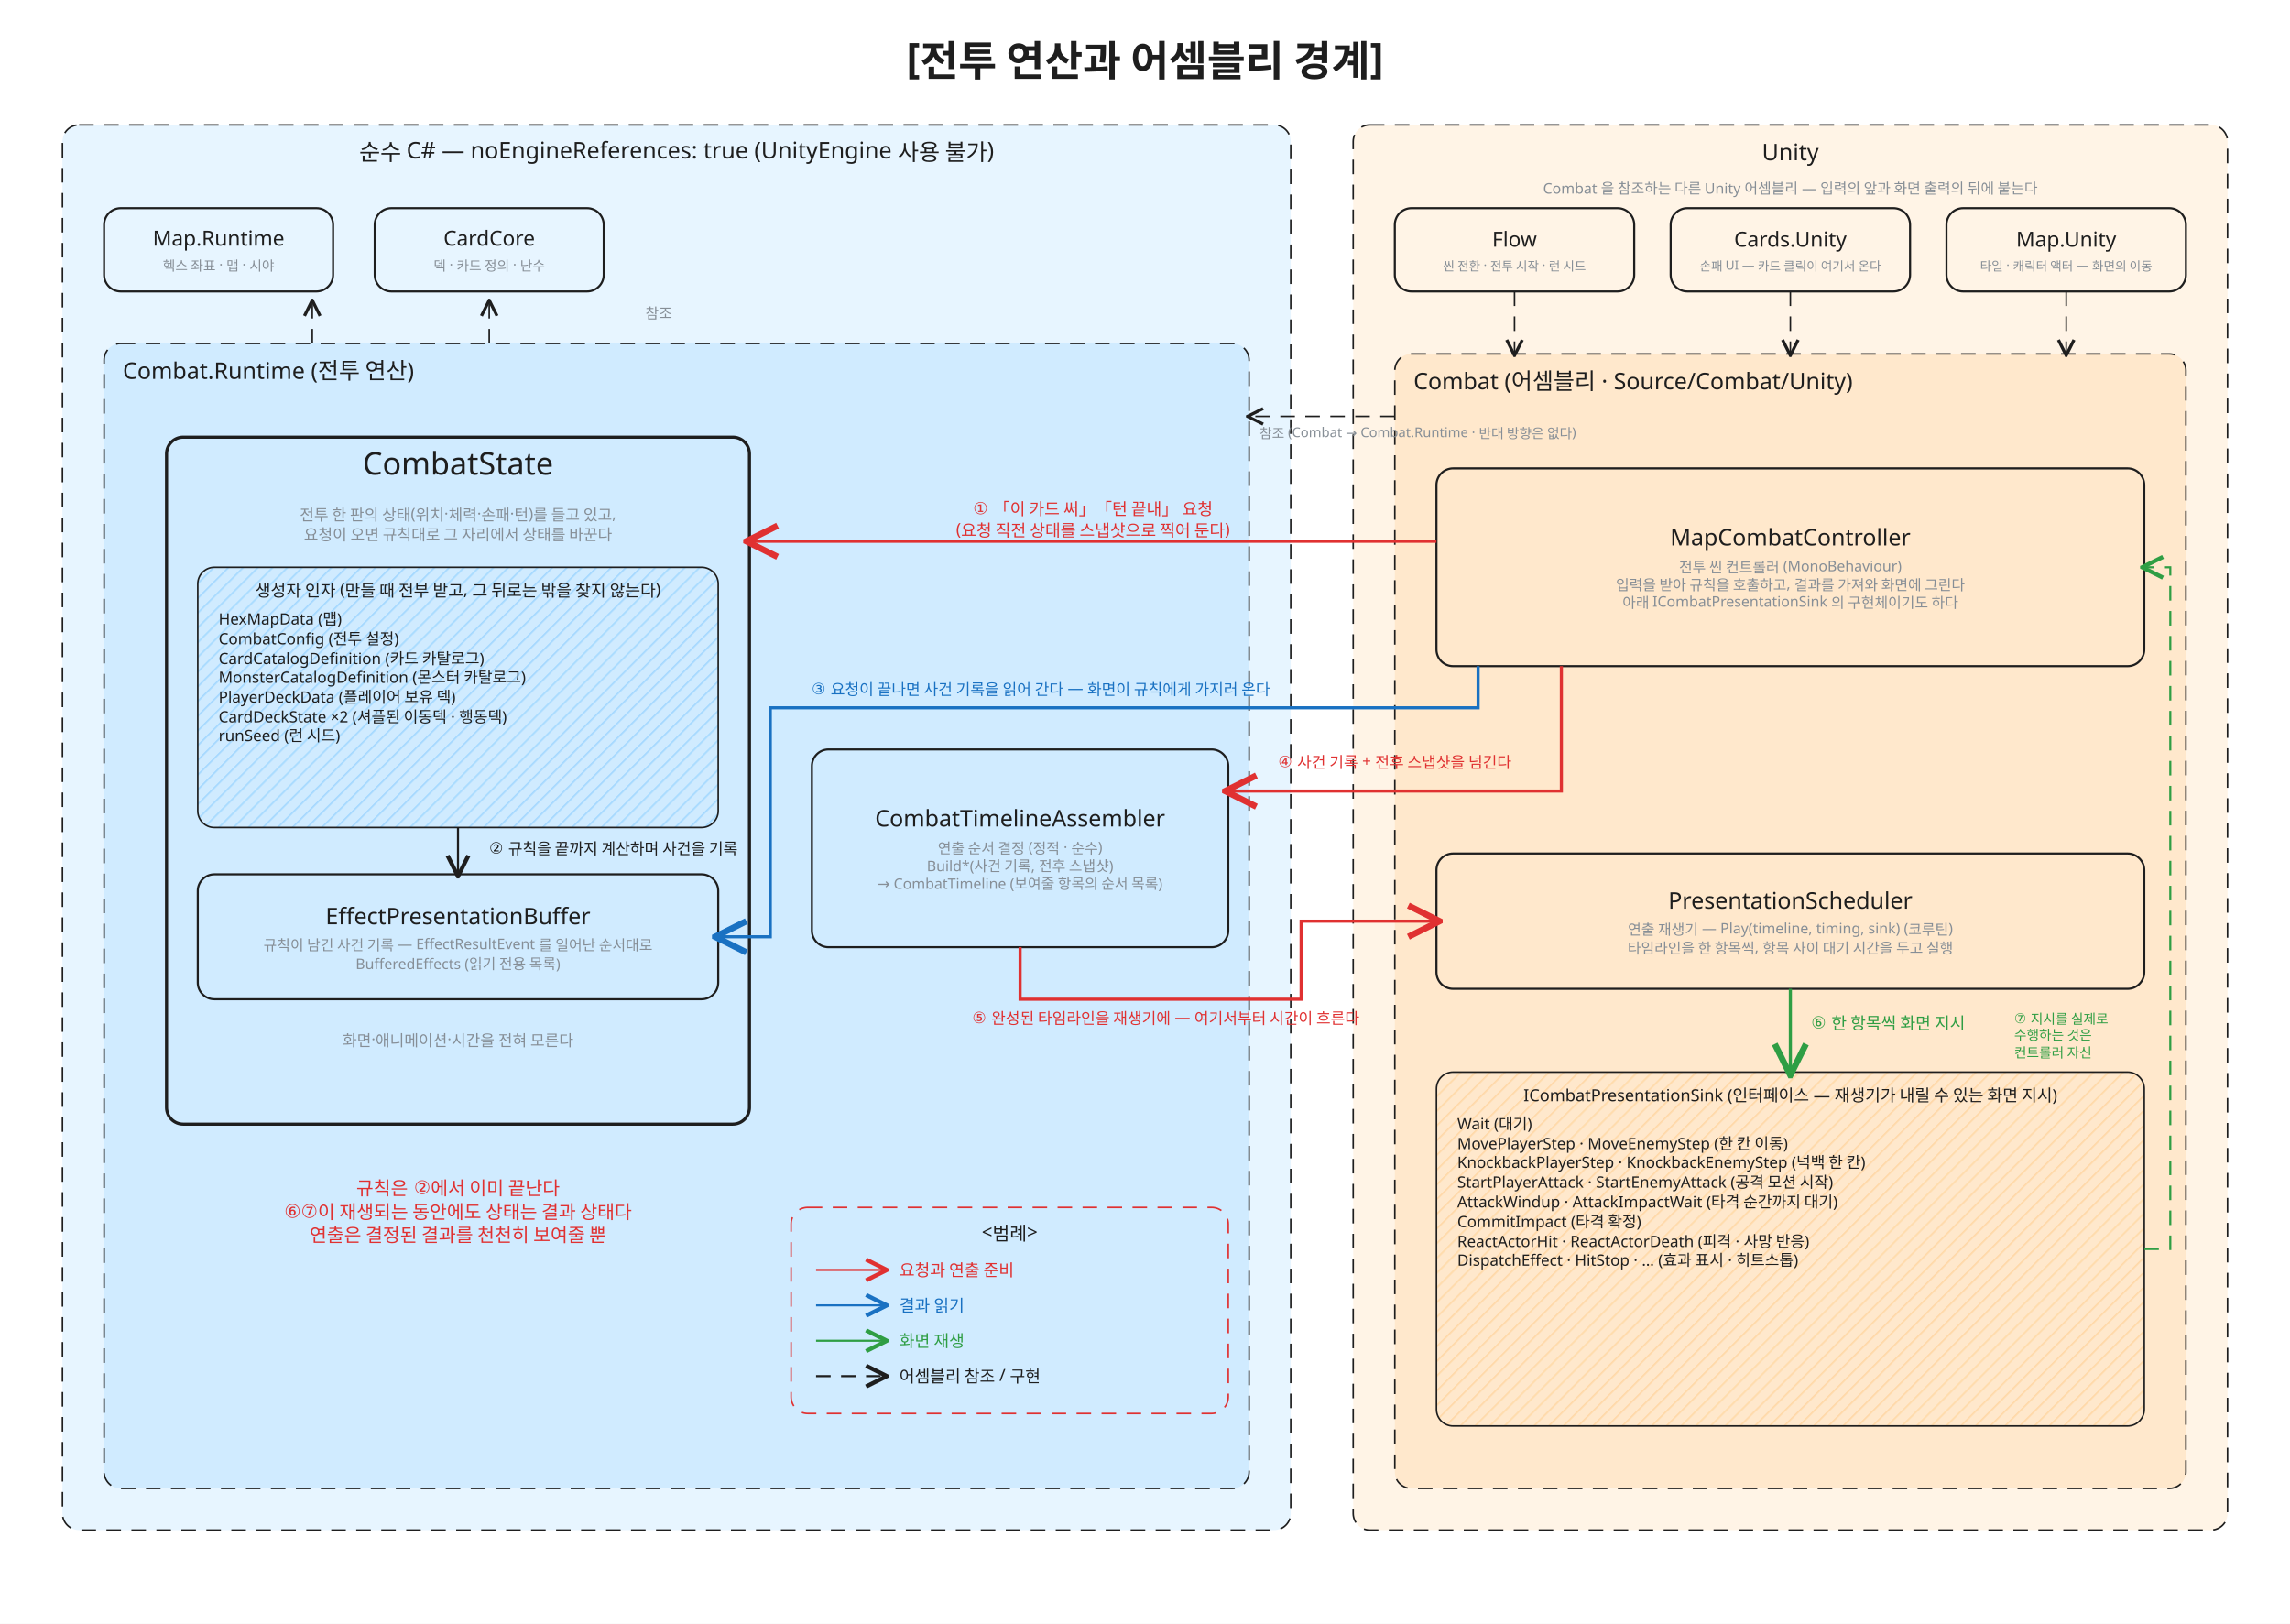
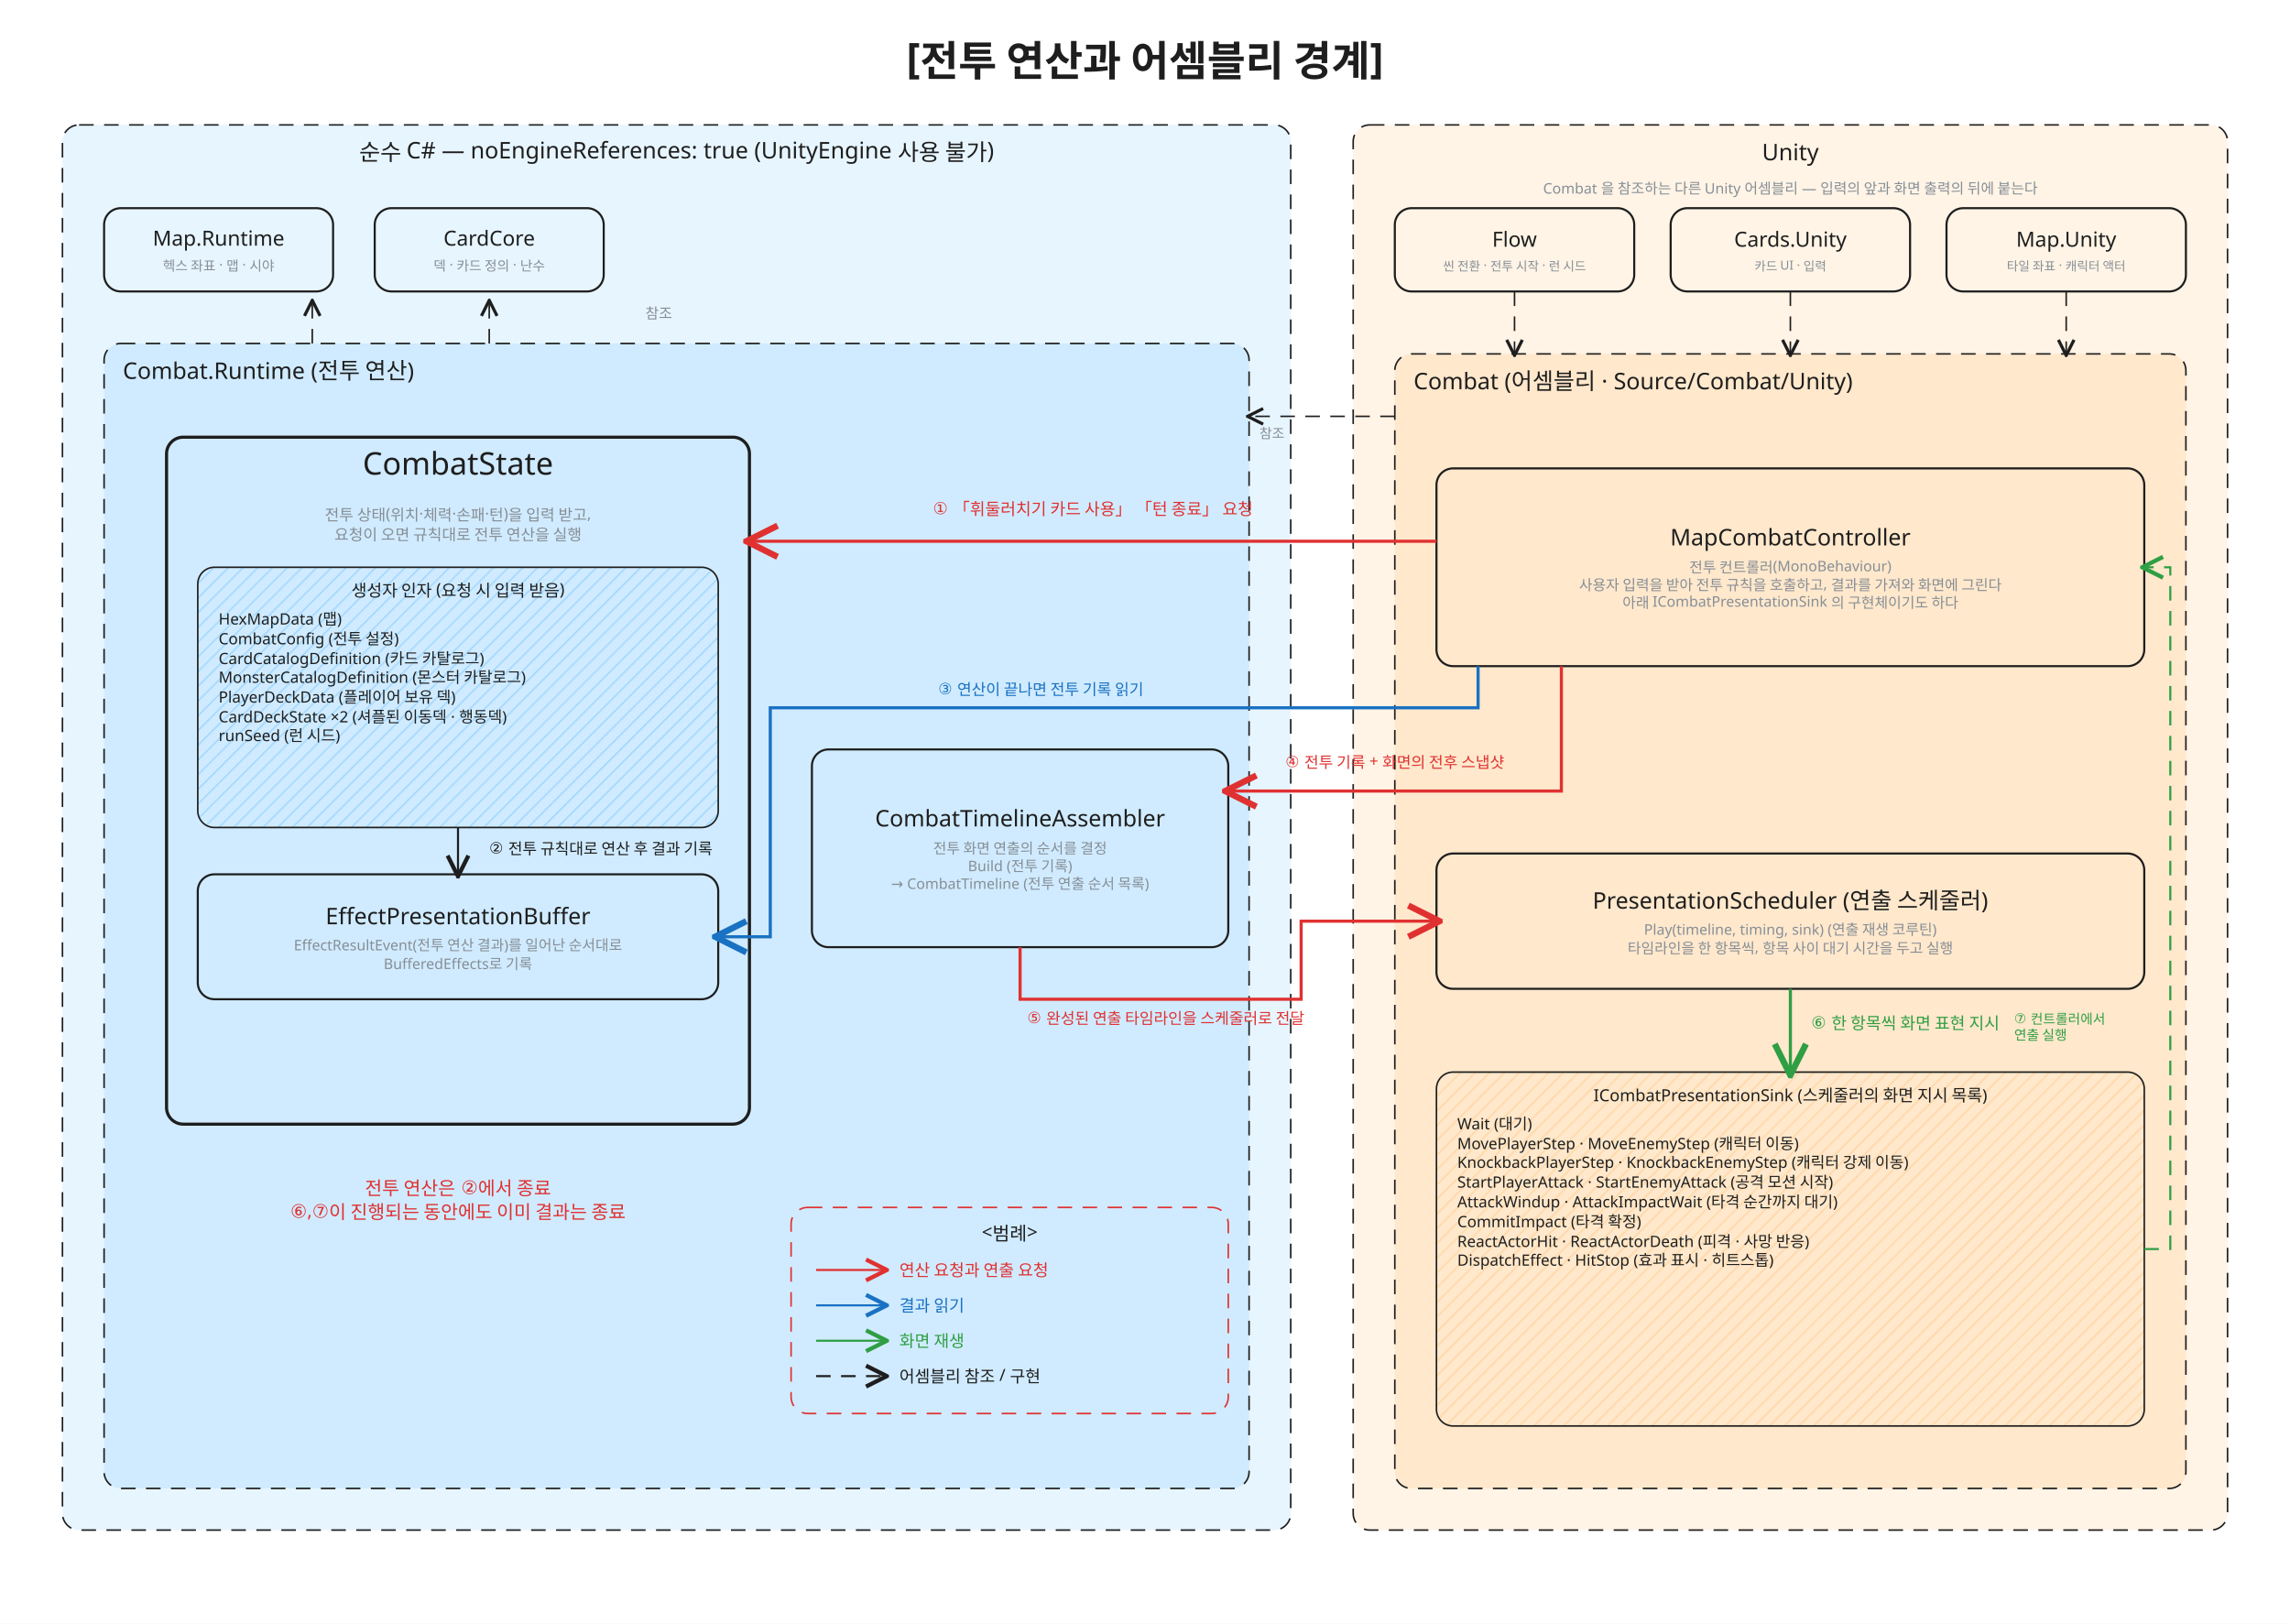
<svg xmlns="http://www.w3.org/2000/svg" width="2200" height="1560" viewBox="0 0 2200 1560">
  <defs>
    <pattern id="ha5d8ff" patternUnits="userSpaceOnUse" width="10" height="10" patternTransform="rotate(45)">
      <line x1="0" y1="0" x2="0" y2="10" stroke="#a5d8ff" stroke-width="3" />
    </pattern>
    <pattern id="hffd8a8" patternUnits="userSpaceOnUse" width="10" height="10" patternTransform="rotate(45)">
      <line x1="0" y1="0" x2="0" y2="10" stroke="#ffd8a8" stroke-width="3" />
    </pattern>
    <marker id="ah1e1e1e" markerWidth="12" markerHeight="12" refX="10" refY="6" orient="auto">
      <path d="M1,1 L11,6 L1,11" fill="none" stroke="#1e1e1e" stroke-width="2" />
    </marker>
    <marker id="as1e1e1e" markerWidth="12" markerHeight="12" refX="2" refY="6" orient="auto">
      <path d="M11,1 L1,6 L11,11" fill="none" stroke="#1e1e1e" stroke-width="2" />
    </marker>
    <marker id="ahe03131" markerWidth="12" markerHeight="12" refX="10" refY="6" orient="auto">
      <path d="M1,1 L11,6 L1,11" fill="none" stroke="#e03131" stroke-width="2" />
    </marker>
    <marker id="ase03131" markerWidth="12" markerHeight="12" refX="2" refY="6" orient="auto">
      <path d="M11,1 L1,6 L11,11" fill="none" stroke="#e03131" stroke-width="2" />
    </marker>
    <marker id="ah1971c2" markerWidth="12" markerHeight="12" refX="10" refY="6" orient="auto">
      <path d="M1,1 L11,6 L1,11" fill="none" stroke="#1971c2" stroke-width="2" />
    </marker>
    <marker id="as1971c2" markerWidth="12" markerHeight="12" refX="2" refY="6" orient="auto">
      <path d="M11,1 L1,6 L11,11" fill="none" stroke="#1971c2" stroke-width="2" />
    </marker>
    <marker id="ah2f9e44" markerWidth="12" markerHeight="12" refX="10" refY="6" orient="auto">
      <path d="M1,1 L11,6 L1,11" fill="none" stroke="#2f9e44" stroke-width="2" />
    </marker>
    <marker id="as2f9e44" markerWidth="12" markerHeight="12" refX="2" refY="6" orient="auto">
      <path d="M11,1 L1,6 L11,11" fill="none" stroke="#2f9e44" stroke-width="2" />
    </marker>
  </defs>
  <rect width="100%" height="100%" fill="#ffffff" />
  <text x="1100" y="70" font-size="40" fill="#1e1e1e" text-anchor="middle" font-family="Virgil, 'Segoe Print', 'Comic Sans MS', 'Apple SD Gothic Neo', 'Noto Sans KR', sans-serif" font-weight="bold">[전투 연산과 어셈블리 경계]</text>
  <rect x="60" y="120" width="1180" height="1350" rx="16" fill="#e7f5ff" stroke="#1e1e1e" stroke-width="1.5" stroke-dasharray="14,10" />
  <text x="650" y="154" font-size="22" fill="#1e1e1e" text-anchor="middle" font-family="Virgil, 'Segoe Print', 'Comic Sans MS', 'Apple SD Gothic Neo', 'Noto Sans KR', sans-serif" font-weight="normal">순수 C#  —  noEngineReferences: true  (UnityEngine 사용 불가)</text>
  <rect x="1300" y="120" width="840" height="1350" rx="16" fill="#fff4e6" stroke="#1e1e1e" stroke-width="1.5" stroke-dasharray="14,10" />
  <text x="1720" y="154" font-size="22" fill="#1e1e1e" text-anchor="middle" font-family="Virgil, 'Segoe Print', 'Comic Sans MS', 'Apple SD Gothic Neo', 'Noto Sans KR', sans-serif" font-weight="normal">Unity</text>
  <rect x="100" y="200" width="220" height="80" rx="16" fill="none" stroke="#1e1e1e" stroke-width="2" />
  <text x="210" y="236" font-size="20" fill="#1e1e1e" text-anchor="middle" font-family="Virgil, 'Segoe Print', 'Comic Sans MS', 'Apple SD Gothic Neo', 'Noto Sans KR', sans-serif" font-weight="normal">Map.Runtime</text>
  <text x="210" y="260" font-size="13" fill="#868e96" text-anchor="middle" font-family="Virgil, 'Segoe Print', 'Comic Sans MS', 'Apple SD Gothic Neo', 'Noto Sans KR', sans-serif" font-weight="normal">헥스 좌표 · 맵 · 시야</text>
  <rect x="360" y="200" width="220" height="80" rx="16" fill="none" stroke="#1e1e1e" stroke-width="2" />
  <text x="470" y="236" font-size="20" fill="#1e1e1e" text-anchor="middle" font-family="Virgil, 'Segoe Print', 'Comic Sans MS', 'Apple SD Gothic Neo', 'Noto Sans KR', sans-serif" font-weight="normal">CardCore</text>
  <text x="470" y="260" font-size="13" fill="#868e96" text-anchor="middle" font-family="Virgil, 'Segoe Print', 'Comic Sans MS', 'Apple SD Gothic Neo', 'Noto Sans KR', sans-serif" font-weight="normal">덱 · 카드 정의 · 난수</text>
  <rect x="100" y="330" width="1100" height="1100" rx="16" fill="#d0ebff" stroke="#1e1e1e" stroke-width="1.5" stroke-dasharray="14,10" />
  <text x="118" y="364" font-size="22" fill="#1e1e1e" text-anchor="start" font-family="Virgil, 'Segoe Print', 'Comic Sans MS', 'Apple SD Gothic Neo', 'Noto Sans KR', sans-serif" font-weight="normal">Combat.Runtime  (전투 연산)</text>
  <polyline points="300,330 300,290" fill="none" stroke="#1e1e1e" stroke-width="1.5" stroke-dasharray="14,10" marker-end="url(#ah1e1e1e)" />
  <polyline points="470,330 470,290" fill="none" stroke="#1e1e1e" stroke-width="1.5" stroke-dasharray="14,10" marker-end="url(#ah1e1e1e)" />
  <text x="620" y="306" font-size="14" fill="#868e96" text-anchor="start" font-family="Virgil, 'Segoe Print', 'Comic Sans MS', 'Apple SD Gothic Neo', 'Noto Sans KR', sans-serif" font-weight="normal">참조</text>
  <rect x="160" y="420" width="560" height="660" rx="16" fill="none" stroke="#1e1e1e" stroke-width="3" />
  <text x="440" y="456" font-size="30" fill="#1e1e1e" text-anchor="middle" font-family="Virgil, 'Segoe Print', 'Comic Sans MS', 'Apple SD Gothic Neo', 'Noto Sans KR', sans-serif" font-weight="normal">CombatState</text>
-   <text x="440" y="500" font-size="15" fill="#868e96" text-anchor="middle" font-family="Virgil, 'Segoe Print', 'Comic Sans MS', 'Apple SD Gothic Neo', 'Noto Sans KR', sans-serif" font-weight="normal">전투 한 판의 상태(위치·체력·손패·턴)를 들고 있고,</text>
-   <text x="440" y="519" font-size="15" fill="#868e96" text-anchor="middle" font-family="Virgil, 'Segoe Print', 'Comic Sans MS', 'Apple SD Gothic Neo', 'Noto Sans KR', sans-serif" font-weight="normal">요청이 오면 규칙대로 그 자리에서 상태를 바꾼다</text>
+   <text x="440" y="500" font-size="15" fill="#868e96" text-anchor="middle" font-family="Virgil, 'Segoe Print', 'Comic Sans MS', 'Apple SD Gothic Neo', 'Noto Sans KR', sans-serif" font-weight="normal">전투 상태(위치·체력·손패·턴)을 입력 받고,</text>
+   <text x="440" y="519" font-size="15" fill="#868e96" text-anchor="middle" font-family="Virgil, 'Segoe Print', 'Comic Sans MS', 'Apple SD Gothic Neo', 'Noto Sans KR', sans-serif" font-weight="normal">요청이 오면 규칙대로 전투 연산을 실행</text>
  <rect x="190" y="545" width="500" height="250" rx="16" fill="url(#ha5d8ff)" stroke="#1e1e1e" stroke-width="1.5" />
-   <text x="440" y="573" font-size="16" fill="#1e1e1e" text-anchor="middle" font-family="Virgil, 'Segoe Print', 'Comic Sans MS', 'Apple SD Gothic Neo', 'Noto Sans KR', sans-serif" font-weight="normal">생성자 인자 (만들 때 전부 받고, 그 뒤로는 밖을 찾지 않는다)</text>
+   <text x="440" y="573" font-size="16" fill="#1e1e1e" text-anchor="middle" font-family="Virgil, 'Segoe Print', 'Comic Sans MS', 'Apple SD Gothic Neo', 'Noto Sans KR', sans-serif" font-weight="normal">생성자 인자 (요청 시 입력 받음)</text>
  <text x="210" y="600" font-size="15" fill="#1e1e1e" text-anchor="start" font-family="Virgil, 'Segoe Print', 'Comic Sans MS', 'Apple SD Gothic Neo', 'Noto Sans KR', sans-serif" font-weight="normal">HexMapData  (맵)</text>
  <text x="210" y="619" font-size="15" fill="#1e1e1e" text-anchor="start" font-family="Virgil, 'Segoe Print', 'Comic Sans MS', 'Apple SD Gothic Neo', 'Noto Sans KR', sans-serif" font-weight="normal">CombatConfig  (전투 설정)</text>
  <text x="210" y="638" font-size="15" fill="#1e1e1e" text-anchor="start" font-family="Virgil, 'Segoe Print', 'Comic Sans MS', 'Apple SD Gothic Neo', 'Noto Sans KR', sans-serif" font-weight="normal">CardCatalogDefinition  (카드 카탈로그)</text>
  <text x="210" y="656" font-size="15" fill="#1e1e1e" text-anchor="start" font-family="Virgil, 'Segoe Print', 'Comic Sans MS', 'Apple SD Gothic Neo', 'Noto Sans KR', sans-serif" font-weight="normal">MonsterCatalogDefinition  (몬스터 카탈로그)</text>
  <text x="210" y="675" font-size="15" fill="#1e1e1e" text-anchor="start" font-family="Virgil, 'Segoe Print', 'Comic Sans MS', 'Apple SD Gothic Neo', 'Noto Sans KR', sans-serif" font-weight="normal">PlayerDeckData  (플레이어 보유 덱)</text>
  <text x="210" y="694" font-size="15" fill="#1e1e1e" text-anchor="start" font-family="Virgil, 'Segoe Print', 'Comic Sans MS', 'Apple SD Gothic Neo', 'Noto Sans KR', sans-serif" font-weight="normal">CardDeckState ×2  (셔플된 이동덱 · 행동덱)</text>
  <text x="210" y="712" font-size="15" fill="#1e1e1e" text-anchor="start" font-family="Virgil, 'Segoe Print', 'Comic Sans MS', 'Apple SD Gothic Neo', 'Noto Sans KR', sans-serif" font-weight="normal">runSeed  (런 시드)</text>
  <rect x="190" y="840" width="500" height="120" rx="16" fill="none" stroke="#1e1e1e" stroke-width="2" />
  <text x="440" y="888" font-size="22" fill="#1e1e1e" text-anchor="middle" font-family="Virgil, 'Segoe Print', 'Comic Sans MS', 'Apple SD Gothic Neo', 'Noto Sans KR', sans-serif" font-weight="normal">EffectPresentationBuffer</text>
-   <text x="440" y="913" font-size="14" fill="#868e96" text-anchor="middle" font-family="Virgil, 'Segoe Print', 'Comic Sans MS', 'Apple SD Gothic Neo', 'Noto Sans KR', sans-serif" font-weight="normal">규칙이 남긴 사건 기록 — EffectResultEvent 를 일어난 순서대로</text>
-   <text x="440" y="931" font-size="14" fill="#868e96" text-anchor="middle" font-family="Virgil, 'Segoe Print', 'Comic Sans MS', 'Apple SD Gothic Neo', 'Noto Sans KR', sans-serif" font-weight="normal">BufferedEffects  (읽기 전용 목록)</text>
-   <text x="440" y="1005" font-size="15" fill="#868e96" text-anchor="middle" font-family="Virgil, 'Segoe Print', 'Comic Sans MS', 'Apple SD Gothic Neo', 'Noto Sans KR', sans-serif" font-weight="normal">화면·애니메이션·시간을 전혀 모른다</text>
+   <text x="440" y="913" font-size="14" fill="#868e96" text-anchor="middle" font-family="Virgil, 'Segoe Print', 'Comic Sans MS', 'Apple SD Gothic Neo', 'Noto Sans KR', sans-serif" font-weight="normal">EffectResultEvent(전투 연산 결과)를 일어난 순서대로</text>
+   <text x="440" y="931" font-size="14" fill="#868e96" text-anchor="middle" font-family="Virgil, 'Segoe Print', 'Comic Sans MS', 'Apple SD Gothic Neo', 'Noto Sans KR', sans-serif" font-weight="normal">BufferedEffects로 기록</text>
  <rect x="780" y="720" width="400" height="190" rx="16" fill="none" stroke="#1e1e1e" stroke-width="2" />
  <text x="980" y="794" font-size="22" fill="#1e1e1e" text-anchor="middle" font-family="Virgil, 'Segoe Print', 'Comic Sans MS', 'Apple SD Gothic Neo', 'Noto Sans KR', sans-serif" font-weight="normal">CombatTimelineAssembler</text>
-   <text x="980" y="820" font-size="14" fill="#868e96" text-anchor="middle" font-family="Virgil, 'Segoe Print', 'Comic Sans MS', 'Apple SD Gothic Neo', 'Noto Sans KR', sans-serif" font-weight="normal">연출 순서 결정 (정적 · 순수)</text>
-   <text x="980" y="837" font-size="14" fill="#868e96" text-anchor="middle" font-family="Virgil, 'Segoe Print', 'Comic Sans MS', 'Apple SD Gothic Neo', 'Noto Sans KR', sans-serif" font-weight="normal">Build*(사건 기록, 전후 스냅샷)</text>
-   <text x="980" y="854" font-size="14" fill="#868e96" text-anchor="middle" font-family="Virgil, 'Segoe Print', 'Comic Sans MS', 'Apple SD Gothic Neo', 'Noto Sans KR', sans-serif" font-weight="normal">→ CombatTimeline  (보여줄 항목의 순서 목록)</text>
+   <text x="980" y="820" font-size="14" fill="#868e96" text-anchor="middle" font-family="Virgil, 'Segoe Print', 'Comic Sans MS', 'Apple SD Gothic Neo', 'Noto Sans KR', sans-serif" font-weight="normal">전투 화면 연출의 순서를 결정</text>
+   <text x="980" y="837" font-size="14" fill="#868e96" text-anchor="middle" font-family="Virgil, 'Segoe Print', 'Comic Sans MS', 'Apple SD Gothic Neo', 'Noto Sans KR', sans-serif" font-weight="normal">Build (전투 기록)</text>
+   <text x="980" y="854" font-size="14" fill="#868e96" text-anchor="middle" font-family="Virgil, 'Segoe Print', 'Comic Sans MS', 'Apple SD Gothic Neo', 'Noto Sans KR', sans-serif" font-weight="normal">→ CombatTimeline (전투 연출 순서 목록)</text>
  <rect x="1340" y="200" width="230" height="80" rx="16" fill="none" stroke="#1e1e1e" stroke-width="2" />
  <text x="1455" y="237" font-size="20" fill="#1e1e1e" text-anchor="middle" font-family="Virgil, 'Segoe Print', 'Comic Sans MS', 'Apple SD Gothic Neo', 'Noto Sans KR', sans-serif" font-weight="normal">Flow</text>
  <text x="1455" y="260" font-size="12" fill="#868e96" text-anchor="middle" font-family="Virgil, 'Segoe Print', 'Comic Sans MS', 'Apple SD Gothic Neo', 'Noto Sans KR', sans-serif" font-weight="normal">씬 전환 · 전투 시작 · 런 시드</text>
  <rect x="1605" y="200" width="230" height="80" rx="16" fill="none" stroke="#1e1e1e" stroke-width="2" />
  <text x="1720" y="237" font-size="20" fill="#1e1e1e" text-anchor="middle" font-family="Virgil, 'Segoe Print', 'Comic Sans MS', 'Apple SD Gothic Neo', 'Noto Sans KR', sans-serif" font-weight="normal">Cards.Unity</text>
-   <text x="1720" y="260" font-size="12" fill="#868e96" text-anchor="middle" font-family="Virgil, 'Segoe Print', 'Comic Sans MS', 'Apple SD Gothic Neo', 'Noto Sans KR', sans-serif" font-weight="normal">손패 UI — 카드 클릭이 여기서 온다</text>
+   <text x="1720" y="260" font-size="12" fill="#868e96" text-anchor="middle" font-family="Virgil, 'Segoe Print', 'Comic Sans MS', 'Apple SD Gothic Neo', 'Noto Sans KR', sans-serif" font-weight="normal">카드 UI · 입력</text>
  <rect x="1870" y="200" width="230" height="80" rx="16" fill="none" stroke="#1e1e1e" stroke-width="2" />
  <text x="1985" y="237" font-size="20" fill="#1e1e1e" text-anchor="middle" font-family="Virgil, 'Segoe Print', 'Comic Sans MS', 'Apple SD Gothic Neo', 'Noto Sans KR', sans-serif" font-weight="normal">Map.Unity</text>
-   <text x="1985" y="260" font-size="12" fill="#868e96" text-anchor="middle" font-family="Virgil, 'Segoe Print', 'Comic Sans MS', 'Apple SD Gothic Neo', 'Noto Sans KR', sans-serif" font-weight="normal">타일 · 캐릭터 액터 — 화면의 이동</text>
+   <text x="1985" y="260" font-size="12" fill="#868e96" text-anchor="middle" font-family="Virgil, 'Segoe Print', 'Comic Sans MS', 'Apple SD Gothic Neo', 'Noto Sans KR', sans-serif" font-weight="normal">타일 좌표 · 캐릭터 액터</text>
  <text x="1720" y="186" font-size="14" fill="#868e96" text-anchor="middle" font-family="Virgil, 'Segoe Print', 'Comic Sans MS', 'Apple SD Gothic Neo', 'Noto Sans KR', sans-serif" font-weight="normal">Combat 을 참조하는 다른 Unity 어셈블리 — 입력의 앞과 화면 출력의 뒤에 붙는다</text>
  <rect x="1340" y="340" width="760" height="1090" rx="16" fill="#ffe8cc" stroke="#1e1e1e" stroke-width="1.5" stroke-dasharray="14,10" />
  <text x="1358" y="374" font-size="22" fill="#1e1e1e" text-anchor="start" font-family="Virgil, 'Segoe Print', 'Comic Sans MS', 'Apple SD Gothic Neo', 'Noto Sans KR', sans-serif" font-weight="normal">Combat  (어셈블리 · Source/Combat/Unity)</text>
  <polyline points="1455,280 1455,340" fill="none" stroke="#1e1e1e" stroke-width="1.5" stroke-dasharray="14,10" marker-end="url(#ah1e1e1e)" />
  <polyline points="1720,280 1720,340" fill="none" stroke="#1e1e1e" stroke-width="1.5" stroke-dasharray="14,10" marker-end="url(#ah1e1e1e)" />
  <polyline points="1985,280 1985,340" fill="none" stroke="#1e1e1e" stroke-width="1.5" stroke-dasharray="14,10" marker-end="url(#ah1e1e1e)" />
  <polyline points="1340,400 1200,400" fill="none" stroke="#1e1e1e" stroke-width="1.5" stroke-dasharray="14,10" marker-end="url(#ah1e1e1e)" />
-   <text x="1210" y="421" font-size="13" fill="#868e96" text-anchor="start" font-family="Virgil, 'Segoe Print', 'Comic Sans MS', 'Apple SD Gothic Neo', 'Noto Sans KR', sans-serif" font-weight="normal">참조 (Combat → Combat.Runtime · 반대 방향은 없다)</text>
+   <text x="1210" y="421" font-size="13" fill="#868e96" text-anchor="start" font-family="Virgil, 'Segoe Print', 'Comic Sans MS', 'Apple SD Gothic Neo', 'Noto Sans KR', sans-serif" font-weight="normal">참조</text>
  <rect x="1380" y="450" width="680" height="190" rx="16" fill="none" stroke="#1e1e1e" stroke-width="2" />
  <text x="1720" y="524" font-size="22" fill="#1e1e1e" text-anchor="middle" font-family="Virgil, 'Segoe Print', 'Comic Sans MS', 'Apple SD Gothic Neo', 'Noto Sans KR', sans-serif" font-weight="normal">MapCombatController</text>
-   <text x="1720" y="550" font-size="14" fill="#868e96" text-anchor="middle" font-family="Virgil, 'Segoe Print', 'Comic Sans MS', 'Apple SD Gothic Neo', 'Noto Sans KR', sans-serif" font-weight="normal">전투 씬 컨트롤러 (MonoBehaviour)</text>
-   <text x="1720" y="567" font-size="14" fill="#868e96" text-anchor="middle" font-family="Virgil, 'Segoe Print', 'Comic Sans MS', 'Apple SD Gothic Neo', 'Noto Sans KR', sans-serif" font-weight="normal">입력을 받아 규칙을 호출하고, 결과를 가져와 화면에 그린다</text>
+   <text x="1720" y="550" font-size="14" fill="#868e96" text-anchor="middle" font-family="Virgil, 'Segoe Print', 'Comic Sans MS', 'Apple SD Gothic Neo', 'Noto Sans KR', sans-serif" font-weight="normal">전투 컨트롤러(MonoBehaviour)</text>
+   <text x="1720" y="567" font-size="14" fill="#868e96" text-anchor="middle" font-family="Virgil, 'Segoe Print', 'Comic Sans MS', 'Apple SD Gothic Neo', 'Noto Sans KR', sans-serif" font-weight="normal">사용자 입력을 받아 전투 규칙을 호출하고, 결과를 가져와 화면에 그린다</text>
  <text x="1720" y="584" font-size="14" fill="#868e96" text-anchor="middle" font-family="Virgil, 'Segoe Print', 'Comic Sans MS', 'Apple SD Gothic Neo', 'Noto Sans KR', sans-serif" font-weight="normal">아래 ICombatPresentationSink 의 구현체이기도 하다</text>
  <rect x="1380" y="820" width="680" height="130" rx="16" fill="none" stroke="#1e1e1e" stroke-width="2" />
-   <text x="1720" y="873" font-size="22" fill="#1e1e1e" text-anchor="middle" font-family="Virgil, 'Segoe Print', 'Comic Sans MS', 'Apple SD Gothic Neo', 'Noto Sans KR', sans-serif" font-weight="normal">PresentationScheduler</text>
-   <text x="1720" y="898" font-size="14" fill="#868e96" text-anchor="middle" font-family="Virgil, 'Segoe Print', 'Comic Sans MS', 'Apple SD Gothic Neo', 'Noto Sans KR', sans-serif" font-weight="normal">연출 재생기 — Play(timeline, timing, sink)  (코루틴)</text>
+   <text x="1720" y="873" font-size="22" fill="#1e1e1e" text-anchor="middle" font-family="Virgil, 'Segoe Print', 'Comic Sans MS', 'Apple SD Gothic Neo', 'Noto Sans KR', sans-serif" font-weight="normal">PresentationScheduler (연출 스케줄러)</text>
+   <text x="1720" y="898" font-size="14" fill="#868e96" text-anchor="middle" font-family="Virgil, 'Segoe Print', 'Comic Sans MS', 'Apple SD Gothic Neo', 'Noto Sans KR', sans-serif" font-weight="normal">Play(timeline, timing, sink) (연출 재생 코루틴)</text>
  <text x="1720" y="916" font-size="14" fill="#868e96" text-anchor="middle" font-family="Virgil, 'Segoe Print', 'Comic Sans MS', 'Apple SD Gothic Neo', 'Noto Sans KR', sans-serif" font-weight="normal">타임라인을 한 항목씩, 항목 사이 대기 시간을 두고 실행</text>
  <rect x="1380" y="1030" width="680" height="340" rx="16" fill="url(#hffd8a8)" stroke="#1e1e1e" stroke-width="1.5" />
-   <text x="1720" y="1058" font-size="16" fill="#1e1e1e" text-anchor="middle" font-family="Virgil, 'Segoe Print', 'Comic Sans MS', 'Apple SD Gothic Neo', 'Noto Sans KR', sans-serif" font-weight="normal">ICombatPresentationSink  (인터페이스 — 재생기가 내릴 수 있는 화면 지시)</text>
+   <text x="1720" y="1058" font-size="16" fill="#1e1e1e" text-anchor="middle" font-family="Virgil, 'Segoe Print', 'Comic Sans MS', 'Apple SD Gothic Neo', 'Noto Sans KR', sans-serif" font-weight="normal">ICombatPresentationSink (스케줄러의 화면 지시 목록)</text>
  <text x="1400" y="1085" font-size="15" fill="#1e1e1e" text-anchor="start" font-family="Virgil, 'Segoe Print', 'Comic Sans MS', 'Apple SD Gothic Neo', 'Noto Sans KR', sans-serif" font-weight="normal">Wait  (대기)</text>
-   <text x="1400" y="1104" font-size="15" fill="#1e1e1e" text-anchor="start" font-family="Virgil, 'Segoe Print', 'Comic Sans MS', 'Apple SD Gothic Neo', 'Noto Sans KR', sans-serif" font-weight="normal">MovePlayerStep · MoveEnemyStep  (한 칸 이동)</text>
-   <text x="1400" y="1122" font-size="15" fill="#1e1e1e" text-anchor="start" font-family="Virgil, 'Segoe Print', 'Comic Sans MS', 'Apple SD Gothic Neo', 'Noto Sans KR', sans-serif" font-weight="normal">KnockbackPlayerStep · KnockbackEnemyStep  (넉백 한 칸)</text>
+   <text x="1400" y="1104" font-size="15" fill="#1e1e1e" text-anchor="start" font-family="Virgil, 'Segoe Print', 'Comic Sans MS', 'Apple SD Gothic Neo', 'Noto Sans KR', sans-serif" font-weight="normal">MovePlayerStep · MoveEnemyStep  (캐릭터 이동)</text>
+   <text x="1400" y="1122" font-size="15" fill="#1e1e1e" text-anchor="start" font-family="Virgil, 'Segoe Print', 'Comic Sans MS', 'Apple SD Gothic Neo', 'Noto Sans KR', sans-serif" font-weight="normal">KnockbackPlayerStep · KnockbackEnemyStep  (캐릭터 강제 이동)</text>
  <text x="1400" y="1141" font-size="15" fill="#1e1e1e" text-anchor="start" font-family="Virgil, 'Segoe Print', 'Comic Sans MS', 'Apple SD Gothic Neo', 'Noto Sans KR', sans-serif" font-weight="normal">StartPlayerAttack · StartEnemyAttack  (공격 모션 시작)</text>
  <text x="1400" y="1160" font-size="15" fill="#1e1e1e" text-anchor="start" font-family="Virgil, 'Segoe Print', 'Comic Sans MS', 'Apple SD Gothic Neo', 'Noto Sans KR', sans-serif" font-weight="normal">AttackWindup · AttackImpactWait  (타격 순간까지 대기)</text>
  <text x="1400" y="1179" font-size="15" fill="#1e1e1e" text-anchor="start" font-family="Virgil, 'Segoe Print', 'Comic Sans MS', 'Apple SD Gothic Neo', 'Noto Sans KR', sans-serif" font-weight="normal">CommitImpact  (타격 확정)</text>
  <text x="1400" y="1198" font-size="15" fill="#1e1e1e" text-anchor="start" font-family="Virgil, 'Segoe Print', 'Comic Sans MS', 'Apple SD Gothic Neo', 'Noto Sans KR', sans-serif" font-weight="normal">ReactActorHit · ReactActorDeath  (피격 · 사망 반응)</text>
-   <text x="1400" y="1216" font-size="15" fill="#1e1e1e" text-anchor="start" font-family="Virgil, 'Segoe Print', 'Comic Sans MS', 'Apple SD Gothic Neo', 'Noto Sans KR', sans-serif" font-weight="normal">DispatchEffect · HitStop · …  (효과 표시 · 히트스톱)</text>
+   <text x="1400" y="1216" font-size="15" fill="#1e1e1e" text-anchor="start" font-family="Virgil, 'Segoe Print', 'Comic Sans MS', 'Apple SD Gothic Neo', 'Noto Sans KR', sans-serif" font-weight="normal">DispatchEffect · HitStop (효과 표시 · 히트스톱)</text>
  <polyline points="1380,520 720,520" fill="none" stroke="#e03131" stroke-width="3" marker-end="url(#ahe03131)" />
-   <text x="1050" y="494" font-size="16" fill="#e03131" text-anchor="middle" font-family="Virgil, 'Segoe Print', 'Comic Sans MS', 'Apple SD Gothic Neo', 'Noto Sans KR', sans-serif" font-weight="normal">① 「이 카드 써」「턴 끝내」 요청</text>
-   <text x="1050" y="514" font-size="16" fill="#e03131" text-anchor="middle" font-family="Virgil, 'Segoe Print', 'Comic Sans MS', 'Apple SD Gothic Neo', 'Noto Sans KR', sans-serif" font-weight="normal">(요청 직전 상태를 스냅샷으로 찍어 둔다)</text>
+   <text x="1050" y="494" font-size="16" fill="#e03131" text-anchor="middle" font-family="Virgil, 'Segoe Print', 'Comic Sans MS', 'Apple SD Gothic Neo', 'Noto Sans KR', sans-serif" font-weight="normal">① 「휘둘러치기 카드 사용」  「턴 종료」 요청</text>
  <polyline points="440,795 440,840" fill="none" stroke="#1e1e1e" stroke-width="2" marker-end="url(#ah1e1e1e)" />
-   <text x="470" y="820" font-size="15" fill="#1e1e1e" text-anchor="start" font-family="Virgil, 'Segoe Print', 'Comic Sans MS', 'Apple SD Gothic Neo', 'Noto Sans KR', sans-serif" font-weight="normal">② 규칙을 끝까지 계산하며 사건을 기록</text>
+   <text x="470" y="820" font-size="15" fill="#1e1e1e" text-anchor="start" font-family="Virgil, 'Segoe Print', 'Comic Sans MS', 'Apple SD Gothic Neo', 'Noto Sans KR', sans-serif" font-weight="normal">② 전투 규칙대로 연산 후 결과 기록</text>
  <polyline points="1420,640 1420,680 740,680 740,900 690,900" fill="none" stroke="#1971c2" stroke-width="3" marker-end="url(#ah1971c2)" />
-   <text x="1000" y="667" font-size="15" fill="#1971c2" text-anchor="middle" font-family="Virgil, 'Segoe Print', 'Comic Sans MS', 'Apple SD Gothic Neo', 'Noto Sans KR', sans-serif" font-weight="normal">③ 요청이 끝나면 사건 기록을 읽어 간다 — 화면이 규칙에게 가지러 온다</text>
+   <text x="1000" y="667" font-size="15" fill="#1971c2" text-anchor="middle" font-family="Virgil, 'Segoe Print', 'Comic Sans MS', 'Apple SD Gothic Neo', 'Noto Sans KR', sans-serif" font-weight="normal">③ 연산이 끝나면 전투 기록 읽기</text>
  <polyline points="1500,640 1500,760 1180,760" fill="none" stroke="#e03131" stroke-width="3" marker-end="url(#ahe03131)" />
-   <text x="1340" y="737" font-size="15" fill="#e03131" text-anchor="middle" font-family="Virgil, 'Segoe Print', 'Comic Sans MS', 'Apple SD Gothic Neo', 'Noto Sans KR', sans-serif" font-weight="normal">④ 사건 기록 + 전후 스냅샷을 넘긴다</text>
+   <text x="1340" y="737" font-size="15" fill="#e03131" text-anchor="middle" font-family="Virgil, 'Segoe Print', 'Comic Sans MS', 'Apple SD Gothic Neo', 'Noto Sans KR', sans-serif" font-weight="normal">④ 전투 기록 + 화면의 전후 스냅샷</text>
  <polyline points="980,910 980,960 1250,960 1250,885 1380,885" fill="none" stroke="#e03131" stroke-width="3" marker-end="url(#ahe03131)" />
-   <text x="1120" y="983" font-size="15" fill="#e03131" text-anchor="middle" font-family="Virgil, 'Segoe Print', 'Comic Sans MS', 'Apple SD Gothic Neo', 'Noto Sans KR', sans-serif" font-weight="normal">⑤ 완성된 타임라인을 재생기에 — 여기서부터 시간이 흐른다</text>
+   <text x="1120" y="983" font-size="15" fill="#e03131" text-anchor="middle" font-family="Virgil, 'Segoe Print', 'Comic Sans MS', 'Apple SD Gothic Neo', 'Noto Sans KR', sans-serif" font-weight="normal">⑤ 완성된 연출 타임라인을 스케줄러로 전달</text>
  <polyline points="1720,950 1720,1030" fill="none" stroke="#2f9e44" stroke-width="3" marker-end="url(#ah2f9e44)" />
-   <text x="1740" y="988" font-size="16" fill="#2f9e44" text-anchor="start" font-family="Virgil, 'Segoe Print', 'Comic Sans MS', 'Apple SD Gothic Neo', 'Noto Sans KR', sans-serif" font-weight="normal">⑥ 한 항목씩 화면 지시</text>
+   <text x="1740" y="988" font-size="16" fill="#2f9e44" text-anchor="start" font-family="Virgil, 'Segoe Print', 'Comic Sans MS', 'Apple SD Gothic Neo', 'Noto Sans KR', sans-serif" font-weight="normal">⑥ 한 항목씩 화면 표현 지시</text>
  <polyline points="2060,1200 2085,1200 2085,545 2060,545" fill="none" stroke="#2f9e44" stroke-width="2" stroke-dasharray="14,10" marker-end="url(#ah2f9e44)" />
-   <text x="1935" y="983" font-size="13" fill="#2f9e44" text-anchor="start" font-family="Virgil, 'Segoe Print', 'Comic Sans MS', 'Apple SD Gothic Neo', 'Noto Sans KR', sans-serif" font-weight="normal">⑦ 지시를 실제로</text>
-   <text x="1935" y="999" font-size="13" fill="#2f9e44" text-anchor="start" font-family="Virgil, 'Segoe Print', 'Comic Sans MS', 'Apple SD Gothic Neo', 'Noto Sans KR', sans-serif" font-weight="normal">수행하는 것은</text>
-   <text x="1935" y="1016" font-size="13" fill="#2f9e44" text-anchor="start" font-family="Virgil, 'Segoe Print', 'Comic Sans MS', 'Apple SD Gothic Neo', 'Noto Sans KR', sans-serif" font-weight="normal">컨트롤러 자신</text>
-   <text x="440" y="1148" font-size="18" fill="#e03131" text-anchor="middle" font-family="Virgil, 'Segoe Print', 'Comic Sans MS', 'Apple SD Gothic Neo', 'Noto Sans KR', sans-serif" font-weight="normal">규칙은 ②에서 이미 끝난다</text>
-   <text x="440" y="1170" font-size="18" fill="#e03131" text-anchor="middle" font-family="Virgil, 'Segoe Print', 'Comic Sans MS', 'Apple SD Gothic Neo', 'Noto Sans KR', sans-serif" font-weight="normal">⑥⑦이 재생되는 동안에도 상태는 결과 상태다</text>
-   <text x="440" y="1193" font-size="18" fill="#e03131" text-anchor="middle" font-family="Virgil, 'Segoe Print', 'Comic Sans MS', 'Apple SD Gothic Neo', 'Noto Sans KR', sans-serif" font-weight="normal">연출은 결정된 결과를 천천히 보여줄 뿐</text>
+   <text x="1935" y="983" font-size="13" fill="#2f9e44" text-anchor="start" font-family="Virgil, 'Segoe Print', 'Comic Sans MS', 'Apple SD Gothic Neo', 'Noto Sans KR', sans-serif" font-weight="normal">⑦ 컨트롤러에서</text>
+   <text x="1935" y="999" font-size="13" fill="#2f9e44" text-anchor="start" font-family="Virgil, 'Segoe Print', 'Comic Sans MS', 'Apple SD Gothic Neo', 'Noto Sans KR', sans-serif" font-weight="normal">연출 실행</text>
+   <text x="440" y="1148" font-size="18" fill="#e03131" text-anchor="middle" font-family="Virgil, 'Segoe Print', 'Comic Sans MS', 'Apple SD Gothic Neo', 'Noto Sans KR', sans-serif" font-weight="normal">전투 연산은 ②에서 종료</text>
+   <text x="440" y="1170" font-size="18" fill="#e03131" text-anchor="middle" font-family="Virgil, 'Segoe Print', 'Comic Sans MS', 'Apple SD Gothic Neo', 'Noto Sans KR', sans-serif" font-weight="normal">⑥,⑦이 진행되는 동안에도 이미 결과는 종료</text>
  <rect x="760" y="1160" width="420" height="198.0" rx="16" fill="none" stroke="#e03131" stroke-width="1.5" stroke-dasharray="14,10" />
  <text x="970" y="1190" font-size="18" fill="#1e1e1e" text-anchor="middle" font-family="Virgil, 'Segoe Print', 'Comic Sans MS', 'Apple SD Gothic Neo', 'Noto Sans KR', sans-serif" font-weight="normal">&lt;범례&gt;</text>
  <polyline points="784,1220.1 850,1220.1" fill="none" stroke="#e03131" stroke-width="2" marker-end="url(#ahe03131)" />
-   <text x="864" y="1226" font-size="16" fill="#e03131" text-anchor="start" font-family="Virgil, 'Segoe Print', 'Comic Sans MS', 'Apple SD Gothic Neo', 'Noto Sans KR', sans-serif" font-weight="normal">요청과 연출 준비</text>
+   <text x="864" y="1226" font-size="16" fill="#e03131" text-anchor="start" font-family="Virgil, 'Segoe Print', 'Comic Sans MS', 'Apple SD Gothic Neo', 'Noto Sans KR', sans-serif" font-weight="normal">연산 요청과 연출 요청</text>
  <polyline points="784,1254.1 850,1254.1" fill="none" stroke="#1971c2" stroke-width="2" marker-end="url(#ah1971c2)" />
  <text x="864" y="1260" font-size="16" fill="#1971c2" text-anchor="start" font-family="Virgil, 'Segoe Print', 'Comic Sans MS', 'Apple SD Gothic Neo', 'Noto Sans KR', sans-serif" font-weight="normal">결과 읽기</text>
  <polyline points="784,1288.1 850,1288.1" fill="none" stroke="#2f9e44" stroke-width="2" marker-end="url(#ah2f9e44)" />
  <text x="864" y="1294" font-size="16" fill="#2f9e44" text-anchor="start" font-family="Virgil, 'Segoe Print', 'Comic Sans MS', 'Apple SD Gothic Neo', 'Noto Sans KR', sans-serif" font-weight="normal">화면 재생</text>
  <polyline points="784,1322.1 850,1322.1" fill="none" stroke="#1e1e1e" stroke-width="2" stroke-dasharray="14,10" marker-end="url(#ah1e1e1e)" />
  <text x="864" y="1328" font-size="16" fill="#1e1e1e" text-anchor="start" font-family="Virgil, 'Segoe Print', 'Comic Sans MS', 'Apple SD Gothic Neo', 'Noto Sans KR', sans-serif" font-weight="normal">어셈블리 참조 / 구현</text>
</svg>
